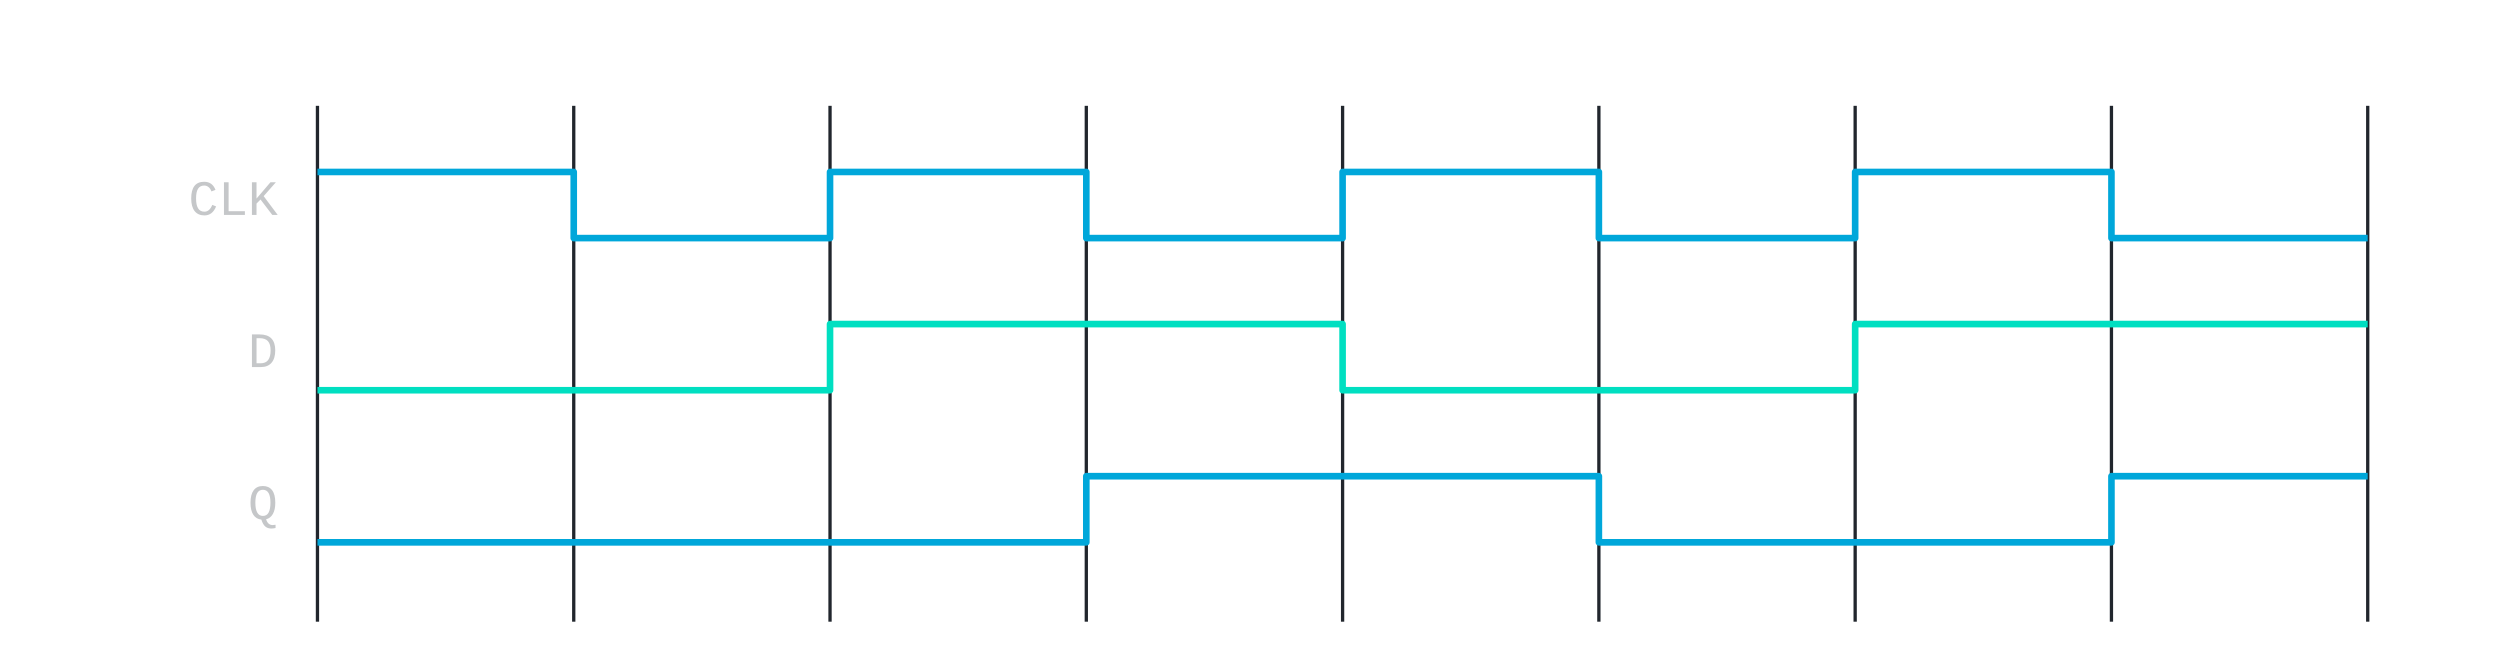
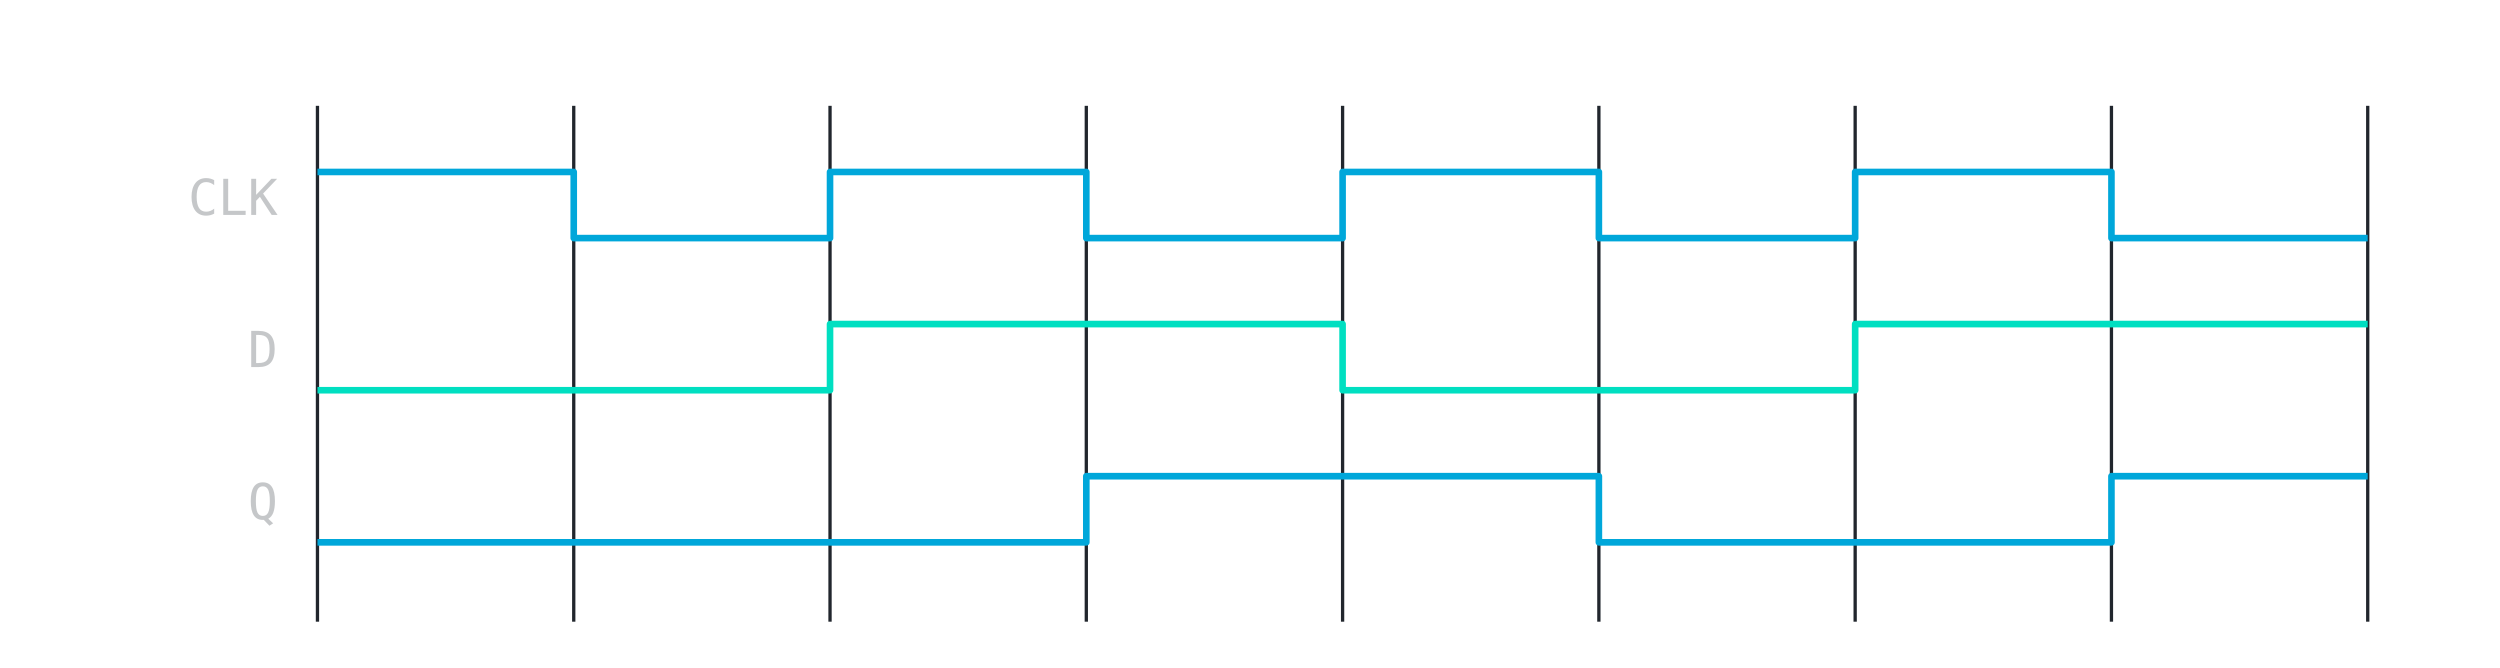
<svg xmlns="http://www.w3.org/2000/svg" viewBox="0 0 756 202" role="img" aria-label="Quad D Flip-Flop timing diagram">
  <line x1="96" y1="32" x2="96" y2="188" stroke="#21262d" stroke-width="1" />
  <line x1="173.5" y1="32" x2="173.5" y2="188" stroke="#21262d" stroke-width="1" />
  <line x1="251" y1="32" x2="251" y2="188" stroke="#21262d" stroke-width="1" />
  <line x1="328.5" y1="32" x2="328.5" y2="188" stroke="#21262d" stroke-width="1" />
  <line x1="406" y1="32" x2="406" y2="188" stroke="#21262d" stroke-width="1" />
  <line x1="483.5" y1="32" x2="483.5" y2="188" stroke="#21262d" stroke-width="1" />
  <line x1="561" y1="32" x2="561" y2="188" stroke="#21262d" stroke-width="1" />
  <line x1="638.5" y1="32" x2="638.5" y2="188" stroke="#21262d" stroke-width="1" />
  <line x1="716" y1="32" x2="716" y2="188" stroke="#21262d" stroke-width="1" />
-   <text x="84" y="65" fill="#c5c7c9" font-family="Consolas, 'Courier New', monospace" font-size="15" font-weight="400" text-anchor="end">CLK</text>
+   <text x="84" y="65" fill="#c5c7c9" font-family="Consolas" font-size="15" font-weight="400" text-anchor="end">CLK</text>
  <path d="M96,52 H173.5 V52 H173.5 V72 H251 V72 H251 V52 H328.5 V52 H328.5 V72 H406 V72 H406 V52 H483.5 V52 H483.5 V72 H561 V72 H561 V52 H638.5 V52 H638.5 V72 H716" fill="none" stroke="#00a7da" stroke-width="2" stroke-linejoin="round" />
-   <text x="84" y="111" fill="#c5c7c9" font-family="Consolas, 'Courier New', monospace" font-size="15" font-weight="400" text-anchor="end">D</text>
+   <text x="84" y="111" fill="#c5c7c9" font-family="Consolas" font-size="15" font-weight="400" text-anchor="end">D</text>
  <path d="M96,118 H173.5 H251 V118 H251 V98 H328.5 H406 V98 H406 V118 H483.5 H561 V118 H561 V98 H638.5 H716" fill="none" stroke="#00dfc1" stroke-width="2" stroke-linejoin="round" />
-   <text x="84" y="157" fill="#c5c7c9" font-family="Consolas, 'Courier New', monospace" font-size="15" font-weight="400" text-anchor="end">Q</text>
+   <text x="84" y="157" fill="#c5c7c9" font-family="Consolas" font-size="15" font-weight="400" text-anchor="end">Q</text>
  <path d="M96,164 H173.5 H251 H328.5 V164 H328.5 V144 H406 H483.5 V144 H483.5 V164 H561 H638.5 V164 H638.5 V144 H716" fill="none" stroke="#00a7da" stroke-width="2" stroke-linejoin="round" />
</svg>
